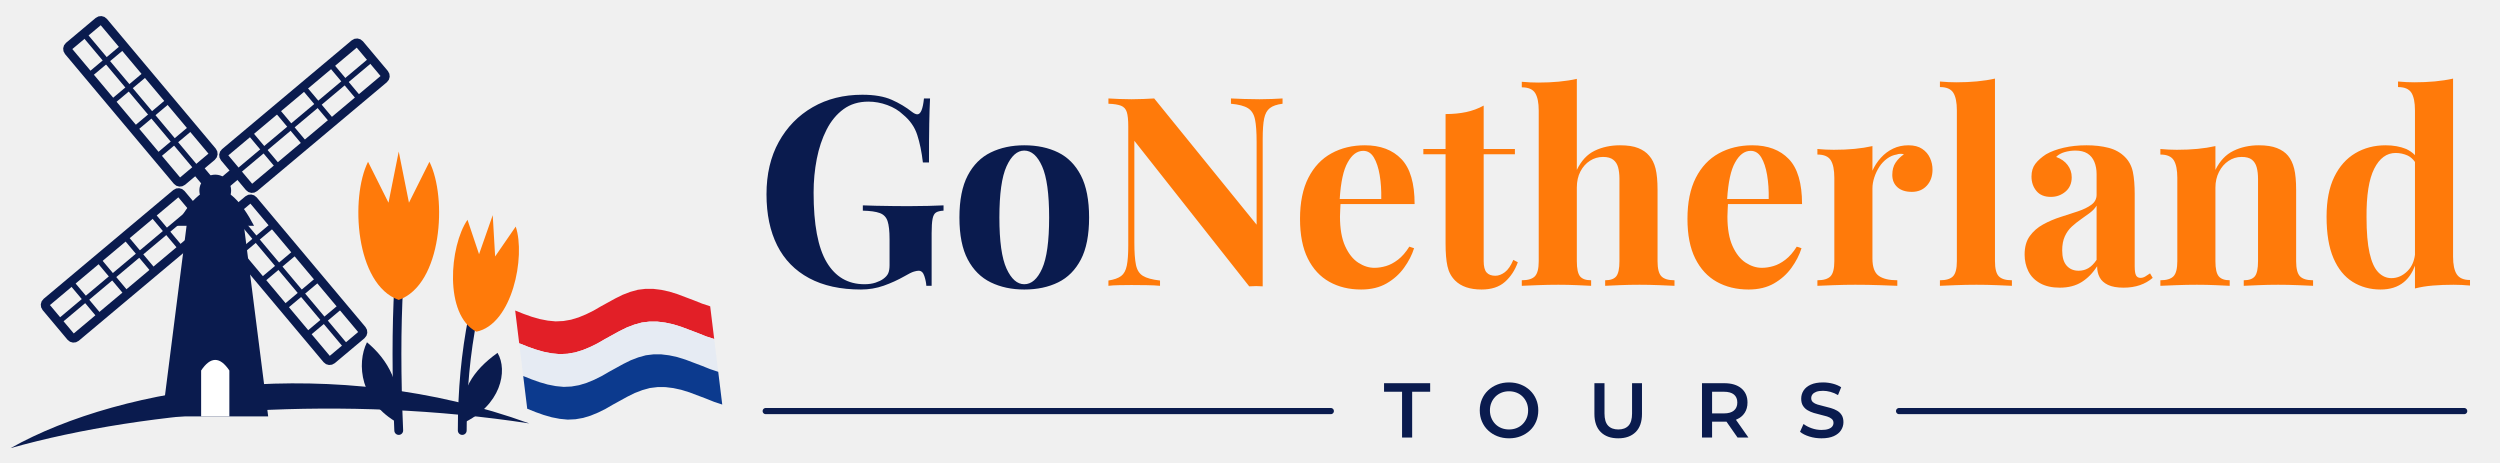
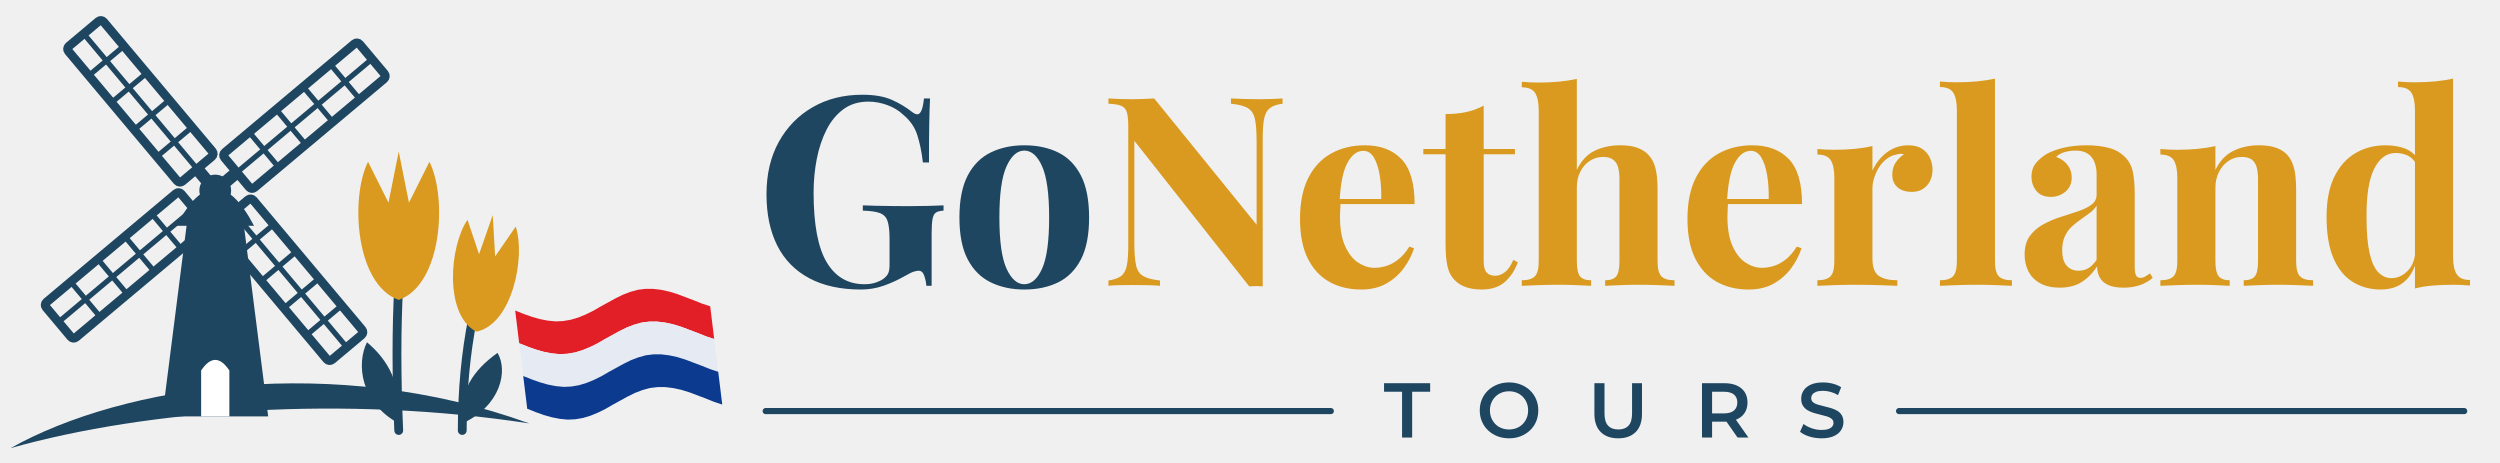
<svg xmlns="http://www.w3.org/2000/svg" viewBox="0 52 1417 262" width="1417" height="262" role="img" aria-label="GoNetherland Tours">
-   <path d="M6 306 C70 270 190 252 300 292 C196 276 84 284 6 306 Z" fill="#0A1B4E" />
+   <path d="M6 306 C70 270 190 252 300 292 C196 276 84 284 6 306 Z" fill="#1F4660" />
  <g transform="translate(122 160) rotate(-40)">
-     <rect x="16" y="-13" width="100" height="26" rx="2" fill="none" stroke="#0A1B4E" stroke-width="5" />
-     <line x1="16" y1="0" x2="116" y2="0" stroke="#0A1B4E" stroke-width="3" />
-     <line x1="36" y1="-13" x2="36" y2="13" stroke="#0A1B4E" stroke-width="3" />
-     <line x1="56" y1="-13" x2="56" y2="13" stroke="#0A1B4E" stroke-width="3" />
-     <line x1="76" y1="-13" x2="76" y2="13" stroke="#0A1B4E" stroke-width="3" />
-     <line x1="96" y1="-13" x2="96" y2="13" stroke="#0A1B4E" stroke-width="3" />
-     <line x1="0" y1="0" x2="16" y2="0" stroke="#0A1B4E" stroke-width="7" />
+     <rect x="16" y="-13" width="100" height="26" rx="2" fill="none" stroke="#1F4660" stroke-width="5" />
+     <line x1="16" y1="0" x2="116" y2="0" stroke="#1F4660" stroke-width="3" />
+     <line x1="36" y1="-13" x2="36" y2="13" stroke="#1F4660" stroke-width="3" />
+     <line x1="56" y1="-13" x2="56" y2="13" stroke="#1F4660" stroke-width="3" />
+     <line x1="76" y1="-13" x2="76" y2="13" stroke="#1F4660" stroke-width="3" />
+     <line x1="96" y1="-13" x2="96" y2="13" stroke="#1F4660" stroke-width="3" />
+     <line x1="0" y1="0" x2="16" y2="0" stroke="#1F4660" stroke-width="7" />
  </g>
  <g transform="translate(122 160) rotate(50)">
-     <rect x="16" y="-13" width="100" height="26" rx="2" fill="none" stroke="#0A1B4E" stroke-width="5" />
-     <line x1="16" y1="0" x2="116" y2="0" stroke="#0A1B4E" stroke-width="3" />
-     <line x1="36" y1="-13" x2="36" y2="13" stroke="#0A1B4E" stroke-width="3" />
-     <line x1="56" y1="-13" x2="56" y2="13" stroke="#0A1B4E" stroke-width="3" />
-     <line x1="76" y1="-13" x2="76" y2="13" stroke="#0A1B4E" stroke-width="3" />
-     <line x1="96" y1="-13" x2="96" y2="13" stroke="#0A1B4E" stroke-width="3" />
-     <line x1="0" y1="0" x2="16" y2="0" stroke="#0A1B4E" stroke-width="7" />
+     <rect x="16" y="-13" width="100" height="26" rx="2" fill="none" stroke="#1F4660" stroke-width="5" />
+     <line x1="16" y1="0" x2="116" y2="0" stroke="#1F4660" stroke-width="3" />
+     <line x1="36" y1="-13" x2="36" y2="13" stroke="#1F4660" stroke-width="3" />
+     <line x1="56" y1="-13" x2="56" y2="13" stroke="#1F4660" stroke-width="3" />
+     <line x1="76" y1="-13" x2="76" y2="13" stroke="#1F4660" stroke-width="3" />
+     <line x1="96" y1="-13" x2="96" y2="13" stroke="#1F4660" stroke-width="3" />
+     <line x1="0" y1="0" x2="16" y2="0" stroke="#1F4660" stroke-width="7" />
  </g>
  <g transform="translate(122 160) rotate(140)">
-     <rect x="16" y="-13" width="100" height="26" rx="2" fill="none" stroke="#0A1B4E" stroke-width="5" />
-     <line x1="16" y1="0" x2="116" y2="0" stroke="#0A1B4E" stroke-width="3" />
-     <line x1="36" y1="-13" x2="36" y2="13" stroke="#0A1B4E" stroke-width="3" />
-     <line x1="56" y1="-13" x2="56" y2="13" stroke="#0A1B4E" stroke-width="3" />
-     <line x1="76" y1="-13" x2="76" y2="13" stroke="#0A1B4E" stroke-width="3" />
-     <line x1="96" y1="-13" x2="96" y2="13" stroke="#0A1B4E" stroke-width="3" />
-     <line x1="0" y1="0" x2="16" y2="0" stroke="#0A1B4E" stroke-width="7" />
+     <rect x="16" y="-13" width="100" height="26" rx="2" fill="none" stroke="#1F4660" stroke-width="5" />
+     <line x1="16" y1="0" x2="116" y2="0" stroke="#1F4660" stroke-width="3" />
+     <line x1="36" y1="-13" x2="36" y2="13" stroke="#1F4660" stroke-width="3" />
+     <line x1="56" y1="-13" x2="56" y2="13" stroke="#1F4660" stroke-width="3" />
+     <line x1="76" y1="-13" x2="76" y2="13" stroke="#1F4660" stroke-width="3" />
+     <line x1="96" y1="-13" x2="96" y2="13" stroke="#1F4660" stroke-width="3" />
+     <line x1="0" y1="0" x2="16" y2="0" stroke="#1F4660" stroke-width="7" />
  </g>
  <g transform="translate(122 160) rotate(230)">
-     <rect x="16" y="-13" width="100" height="26" rx="2" fill="none" stroke="#0A1B4E" stroke-width="5" />
-     <line x1="16" y1="0" x2="116" y2="0" stroke="#0A1B4E" stroke-width="3" />
-     <line x1="36" y1="-13" x2="36" y2="13" stroke="#0A1B4E" stroke-width="3" />
-     <line x1="56" y1="-13" x2="56" y2="13" stroke="#0A1B4E" stroke-width="3" />
-     <line x1="76" y1="-13" x2="76" y2="13" stroke="#0A1B4E" stroke-width="3" />
-     <line x1="96" y1="-13" x2="96" y2="13" stroke="#0A1B4E" stroke-width="3" />
-     <line x1="0" y1="0" x2="16" y2="0" stroke="#0A1B4E" stroke-width="7" />
+     <rect x="16" y="-13" width="100" height="26" rx="2" fill="none" stroke="#1F4660" stroke-width="5" />
+     <line x1="16" y1="0" x2="116" y2="0" stroke="#1F4660" stroke-width="3" />
+     <line x1="36" y1="-13" x2="36" y2="13" stroke="#1F4660" stroke-width="3" />
+     <line x1="56" y1="-13" x2="56" y2="13" stroke="#1F4660" stroke-width="3" />
+     <line x1="76" y1="-13" x2="76" y2="13" stroke="#1F4660" stroke-width="3" />
+     <line x1="96" y1="-13" x2="96" y2="13" stroke="#1F4660" stroke-width="3" />
+     <line x1="0" y1="0" x2="16" y2="0" stroke="#1F4660" stroke-width="7" />
  </g>
-   <path d="M92 288 L152 288 L138 178 L106 178 Z" fill="#0A1B4E" />
-   <path d="M100 180 Q122 138 144 180 Z" fill="#0A1B4E" />
-   <circle cx="122" cy="160" r="9" fill="#0A1B4E" />
+   <path d="M92 288 L152 288 L138 178 L106 178 Z" fill="#1F4660" />
+   <path d="M100 180 Q122 138 144 180 Z" fill="#1F4660" />
+   <circle cx="122" cy="160" r="9" fill="#1F4660" />
  <path d="M114 288 L114 262 Q122 250 130 262 L130 288 Z" fill="#FFFFFF" />
-   <path d="M226 296 Q224 250 226 214" fill="none" stroke="#0A1B4E" stroke-width="5" stroke-linecap="round" />
-   <path d="M262 296 Q262 262 268 232" fill="none" stroke="#0A1B4E" stroke-width="5" stroke-linecap="round" />
-   <path d="M226 292 C204 280 202 258 208 246 C220 256 228 270 226 292 Z" fill="#0A1B4E" />
-   <path d="M262 292 C284 282 288 262 282 252 C268 262 260 274 262 292 Z" fill="#0A1B4E" />
+   <path d="M226 296 Q224 250 226 214" fill="none" stroke="#1F4660" stroke-width="5" stroke-linecap="round" />
+   <path d="M262 296 Q262 262 268 232" fill="none" stroke="#1F4660" stroke-width="5" stroke-linecap="round" />
+   <path d="M226 292 C204 280 202 258 208 246 C220 256 228 270 226 292 Z" fill="#1F4660" />
+   <path d="M262 292 C284 282 288 262 282 252 C268 262 260 274 262 292 Z" fill="#1F4660" />
  <g transform="translate(226 222) rotate(0) scale(1.45)">
-     <path d="M0 0 C-17 -6 -19 -40 -12 -54 L-4 -38 L0 -58 L4 -38 L12 -54 C19 -40 17 -6 0 0 Z" fill="#FF7A0A" />
+     <path d="M0 0 C-17 -6 -19 -40 -12 -54 L-4 -38 L0 -58 L4 -38 L12 -54 C19 -40 17 -6 0 0 Z" fill="#D99A1F" />
  </g>
  <g transform="translate(270 240) rotate(8) scale(1.15)">
-     <path d="M0 0 C-17 -6 -19 -40 -12 -54 L-4 -38 L0 -58 L4 -38 L12 -54 C19 -40 17 -6 0 0 Z" fill="#FF7A0A" />
+     <path d="M0 0 C-17 -6 -19 -40 -12 -54 L-4 -38 L0 -58 L4 -38 L12 -54 C19 -40 17 -6 0 0 Z" fill="#D99A1F" />
  </g>
  <g transform="translate(292 228) rotate(-7) scale(1.1)">
    <path d="M0.0 0.0 L4.0 2.2 L8.0 4.2 L12.0 5.9 L16.0 7.2 L20.0 8.1 L24.0 8.4 L28.0 8.2 L32.0 7.5 L36.0 6.4 L40.0 5.0 L44.0 3.3 L48.0 1.7 L52.0 0.1 L56.0 -1.3 L60.0 -2.3 L64.0 -2.9 L68.0 -2.9 L72.0 -2.4 L76.0 -1.4 L80.0 0.0 L84.0 1.8 L88.0 3.9 L92.0 6.0 L96.0 8.2 L100.0 10.1 L100.0 27.1 L96.0 25.2 L92.0 23.0 L88.0 20.9 L84.0 18.8 L80.0 17.0 L76.0 15.6 L72.0 14.6 L68.0 14.1 L64.0 14.1 L60.0 14.7 L56.0 15.7 L52.0 17.1 L48.0 18.7 L44.0 20.3 L40.0 22.0 L36.0 23.4 L32.0 24.5 L28.0 25.2 L24.0 25.4 L20.0 25.1 L16.0 24.2 L12.0 22.9 L8.0 21.2 L4.0 19.2 L0.0 17.0 Z" fill="#E21F27" fill-opacity="1" />
    <path d="M0.0 17.0 L4.0 19.2 L8.0 21.2 L12.0 22.9 L16.0 24.2 L20.0 25.1 L24.0 25.4 L28.0 25.2 L32.0 24.5 L36.0 23.4 L40.0 22.0 L44.0 20.3 L48.0 18.7 L52.0 17.1 L56.0 15.7 L60.0 14.7 L64.0 14.1 L68.0 14.1 L72.0 14.6 L76.0 15.6 L80.0 17.0 L84.0 18.8 L88.0 20.9 L92.0 23.0 L96.0 25.2 L100.0 27.1 L100.0 44.1 L96.0 42.2 L92.0 40.0 L88.0 37.9 L84.0 35.8 L80.0 34.0 L76.0 32.6 L72.0 31.6 L68.0 31.1 L64.0 31.1 L60.0 31.7 L56.0 32.7 L52.0 34.1 L48.0 35.7 L44.0 37.3 L40.0 39.0 L36.0 40.4 L32.0 41.5 L28.0 42.2 L24.0 42.4 L20.0 42.1 L16.0 41.2 L12.0 39.9 L8.0 38.2 L4.0 36.2 L0.0 34.0 Z" fill="#E6EBF3" fill-opacity="1" />
    <path d="M0.0 34.0 L4.0 36.2 L8.0 38.2 L12.0 39.9 L16.0 41.2 L20.0 42.1 L24.0 42.4 L28.0 42.2 L32.0 41.5 L36.0 40.4 L40.0 39.0 L44.0 37.3 L48.0 35.7 L52.0 34.1 L56.0 32.7 L60.0 31.7 L64.0 31.1 L68.0 31.1 L72.0 31.6 L76.0 32.6 L80.0 34.0 L84.0 35.8 L88.0 37.9 L92.0 40.0 L96.0 42.2 L100.0 44.1 L100.0 61.1 L96.0 59.2 L92.0 57.0 L88.0 54.9 L84.0 52.8 L80.0 51.0 L76.0 49.6 L72.0 48.6 L68.0 48.1 L64.0 48.1 L60.0 48.7 L56.0 49.7 L52.0 51.1 L48.0 52.7 L44.0 54.3 L40.0 56.0 L36.0 57.4 L32.0 58.5 L28.0 59.2 L24.0 59.4 L20.0 59.1 L16.0 58.2 L12.0 56.9 L8.0 55.2 L4.0 53.2 L0.0 51.0 Z" fill="#0C3A8E" fill-opacity="1" />
  </g>
-   <path d="M488.75 105.70L488.75 105.70Q498.95 105.70 505.40 108.55Q511.85 111.40 516.95 115.45L516.95 115.45Q518.75 116.80 519.95 116.80L519.95 116.80Q522.80 116.80 523.70 107.80L523.70 107.80L527.15 107.80Q526.85 113.65 526.70 121.98Q526.55 130.30 526.55 144.10L526.55 144.10L523.10 144.10Q522.05 135.10 519.88 128.43Q517.70 121.75 511.85 116.95L511.85 116.95Q508.25 113.50 502.93 111.55Q497.60 109.60 492.20 109.60L492.20 109.60Q483.95 109.60 478.10 113.88Q472.25 118.15 468.50 125.50Q464.75 132.85 462.95 142.07Q461.15 151.30 461.15 161.20L461.15 161.20Q461.15 188.20 468.57 200.65Q476 213.10 489.95 213.10L489.95 213.10Q493.55 213.10 496.25 212.20Q498.95 211.30 500.60 210.10L500.60 210.10Q502.70 208.60 503.45 206.88Q504.20 205.15 504.20 202.30L504.20 202.30L504.20 187.60Q504.20 180.70 503.07 177.32Q501.95 173.95 498.65 172.75Q495.35 171.55 489.05 171.40L489.05 171.40L489.05 168.40Q492.20 168.55 496.63 168.63Q501.05 168.70 505.85 168.78Q510.65 168.85 514.70 168.85L514.70 168.85Q521 168.85 526.25 168.70Q531.50 168.55 534.80 168.40L534.80 168.40L534.80 171.40Q531.95 171.55 530.52 172.45Q529.10 173.35 528.58 176.05Q528.05 178.75 528.05 184.30L528.05 184.30L528.05 214L525.05 214Q524.90 211.45 523.92 208.45Q522.95 205.45 520.70 205.45L520.70 205.45Q519.65 205.45 517.92 205.97Q516.20 206.50 512.60 208.60L512.60 208.60Q507.05 211.75 500.90 213.93Q494.75 216.10 488 216.10L488 216.10Q470.60 216.10 458.60 209.65Q446.60 203.20 440.52 191.13Q434.45 179.05 434.45 162.10L434.45 162.10Q434.45 145 441.43 132.40Q448.40 119.80 460.63 112.75Q472.85 105.70 488.75 105.70ZM580.55 134.35L580.55 134.35Q591.50 134.35 599.75 138.40Q608 142.45 612.65 151.45Q617.30 160.45 617.30 175.30L617.30 175.30Q617.30 190.15 612.65 199.07Q608 208 599.75 212.05Q591.50 216.10 580.55 216.10L580.55 216.10Q569.90 216.10 561.58 212.05Q553.25 208 548.52 199.07Q543.80 190.15 543.80 175.30L543.80 175.30Q543.80 160.45 548.52 151.45Q553.25 142.45 561.58 138.40Q569.90 134.35 580.55 134.35ZM580.55 137.35L580.55 137.35Q574.55 137.35 570.50 146.28Q566.45 155.20 566.45 175.30L566.45 175.30Q566.45 195.40 570.50 204.25Q574.55 213.10 580.55 213.10L580.55 213.10Q586.70 213.10 590.67 204.25Q594.65 195.40 594.65 175.30L594.65 175.30Q594.65 155.20 590.67 146.28Q586.70 137.35 580.55 137.35Z" fill="#0A1B4E" />
-   <path d="M726.95 107.80L726.95 107.80L726.95 110.80Q722.15 111.40 719.75 113.28Q717.35 115.15 716.52 119.20Q715.70 123.25 715.70 130.60L715.70 130.60L715.70 214.30Q713.90 214.15 712.02 214.15Q710.15 214.15 708.05 214.30L708.05 214.30L642.95 131.80L642.95 189.40Q642.95 197.65 643.85 202.07Q644.75 206.50 647.83 208.38Q650.90 210.25 657.50 211L657.50 211L657.50 214Q654.65 213.70 650 213.63Q645.35 213.55 641.30 213.55L641.30 213.55Q637.85 213.55 634.25 213.63Q630.65 213.70 628.25 214L628.25 214L628.25 211Q633.05 210.25 635.45 208.45Q637.85 206.65 638.67 202.53Q639.50 198.40 639.50 191.20L639.50 191.20L639.50 123.70Q639.50 118.15 638.67 115.53Q637.85 112.90 635.38 111.92Q632.90 110.95 628.25 110.80L628.25 110.80L628.25 107.80Q630.65 107.95 634.25 108.10Q637.85 108.25 641.30 108.25L641.30 108.25Q644.90 108.25 648.20 108.10Q651.50 107.95 654.20 107.80L654.20 107.80L712.25 179.35L712.25 132.40Q712.25 124.15 711.35 119.73Q710.45 115.30 707.38 113.35Q704.30 111.40 697.70 110.80L697.70 110.80L697.70 107.80Q700.55 107.95 705.20 108.10Q709.85 108.25 713.90 108.25L713.90 108.25Q717.50 108.25 721.02 108.10Q724.55 107.95 726.95 107.80ZM773.60 134.35L773.60 134.35Q786.80 134.35 794.30 142.15Q801.80 149.95 801.80 167.65L801.80 167.65L759.80 167.65Q759.65 169.15 759.65 170.65L759.65 170.65Q759.50 172.60 759.50 174.70L759.50 174.70Q759.50 185.05 762.42 191.50Q765.35 197.95 769.85 200.88Q774.35 203.80 779 203.80L779 203.80Q782.15 203.80 785.52 202.82Q788.90 201.85 792.35 199.22Q795.80 196.60 798.80 191.80L798.80 191.80L801.50 192.70Q799.70 198.40 795.80 203.80Q791.90 209.20 785.90 212.65Q779.90 216.10 771.50 216.10L771.50 216.10Q761.30 216.10 753.50 211.75Q745.70 207.40 741.27 198.55Q736.85 189.70 736.85 176.05L736.85 176.05Q736.85 162.10 741.57 152.80Q746.30 143.50 754.63 138.93Q762.95 134.35 773.60 134.35ZM759.35 164.80L759.35 164.80L782.90 164.80Q783.05 157.45 782 151.22Q780.95 145 778.70 141.25Q776.45 137.50 772.70 137.50L772.70 137.50Q767.45 137.50 763.85 144.10L763.85 144.10Q760.25 150.40 759.35 164.80ZM840.95 111.85L840.95 111.85L840.95 136.45L858.65 136.45L858.65 139.45L840.95 139.45L840.95 200.05Q840.95 204.55 842.60 206.43Q844.25 208.30 847.55 208.30L847.55 208.30Q850.25 208.30 852.95 206.28Q855.65 204.25 857.75 199.30L857.75 199.30L860.30 200.65Q857.90 207.40 853.02 211.75Q848.15 216.10 839.75 216.10L839.75 216.10Q834.80 216.10 831.05 214.82Q827.30 213.55 824.75 211L824.75 211Q821.45 207.70 820.40 202.82Q819.35 197.95 819.35 190.15L819.35 190.15L819.35 139.45L806.75 139.45L806.75 136.45L819.35 136.45L819.35 116.65Q825.65 116.65 830.98 115.53Q836.30 114.40 840.95 111.85ZM893.75 96.70L893.75 96.70L893.75 148.30Q897.50 140.50 903.87 137.43Q910.25 134.35 918.20 134.35L918.20 134.35Q924.65 134.35 928.55 135.93Q932.45 137.50 934.70 140.20L934.70 140.20Q937.25 143.05 938.37 147.55Q939.50 152.05 939.50 159.70L939.50 159.70L939.50 200.05Q939.50 206.35 941.67 208.60Q943.85 210.85 949.10 210.85L949.10 210.85L949.10 214Q946.25 213.85 940.47 213.63Q934.70 213.40 929.30 213.40L929.30 213.40Q923.45 213.40 917.97 213.63Q912.50 213.85 909.80 214L909.80 214L909.80 210.85Q914.30 210.85 916.10 208.60Q917.90 206.35 917.90 200.05L917.90 200.05L917.90 153.40Q917.90 149.65 917.15 146.88Q916.40 144.10 914.37 142.53Q912.35 140.95 908.60 140.95L908.60 140.95Q904.55 140.95 901.17 143.13Q897.80 145.30 895.77 149.20Q893.75 153.10 893.75 158.20L893.75 158.20L893.75 200.05Q893.75 206.35 895.55 208.60Q897.35 210.85 901.85 210.85L901.85 210.85L901.85 214Q899.15 213.85 893.90 213.63Q888.65 213.40 883.25 213.40L883.25 213.40Q877.40 213.40 871.47 213.63Q865.55 213.85 862.55 214L862.55 214L862.55 210.85Q867.80 210.85 869.97 208.60Q872.15 206.35 872.15 200.05L872.15 200.05L872.15 114.70Q872.15 107.95 870.12 104.73Q868.10 101.50 862.55 101.50L862.55 101.50L862.55 98.35Q867.35 98.80 871.85 98.80L871.85 98.80Q878.00 98.80 883.55 98.28Q889.10 97.75 893.75 96.70ZM993.20 134.35L993.20 134.35Q1006.40 134.35 1013.90 142.15Q1021.40 149.95 1021.40 167.65L1021.40 167.65L979.40 167.65Q979.25 169.15 979.25 170.65L979.25 170.65Q979.10 172.60 979.10 174.70L979.10 174.70Q979.10 185.05 982.02 191.50Q984.95 197.95 989.45 200.88Q993.95 203.80 998.60 203.80L998.60 203.80Q1001.75 203.80 1005.13 202.82Q1008.50 201.85 1011.95 199.22Q1015.40 196.60 1018.40 191.80L1018.40 191.80L1021.10 192.70Q1019.30 198.40 1015.40 203.80Q1011.50 209.20 1005.50 212.65Q999.50 216.10 991.10 216.10L991.10 216.10Q980.90 216.10 973.10 211.75Q965.30 207.40 960.88 198.55Q956.45 189.70 956.45 176.05L956.45 176.05Q956.45 162.10 961.17 152.80Q965.90 143.50 974.23 138.93Q982.55 134.35 993.20 134.35ZM978.95 164.80L978.95 164.80L1002.50 164.80Q1002.65 157.45 1001.60 151.22Q1000.55 145 998.30 141.25Q996.05 137.50 992.30 137.50L992.30 137.50Q987.05 137.50 983.45 144.10L983.45 144.10Q979.85 150.40 978.95 164.80ZM1081.70 134.35L1081.70 134.35Q1086.50 134.35 1089.50 136.38Q1092.50 138.40 1093.92 141.55Q1095.35 144.70 1095.35 148.15L1095.35 148.15Q1095.35 153.70 1092.13 157.22Q1088.90 160.75 1083.65 160.75L1083.65 160.75Q1078.40 160.75 1075.47 158.13Q1072.55 155.50 1072.55 151.15L1072.55 151.15Q1072.55 146.95 1074.42 144.18Q1076.30 141.40 1079.15 139.45L1079.15 139.45Q1077.05 138.85 1074.95 139.60L1074.95 139.60Q1072.10 140.05 1069.55 141.93Q1067 143.80 1065.20 146.57Q1063.40 149.35 1062.35 152.57Q1061.30 155.80 1061.30 158.80L1061.30 158.80L1061.30 198.55Q1061.30 205.75 1064.83 208.30Q1068.35 210.85 1075.40 210.85L1075.40 210.85L1075.40 214Q1071.95 213.85 1065.35 213.63Q1058.75 213.40 1051.55 213.40L1051.55 213.40Q1045.55 213.40 1039.40 213.63Q1033.25 213.85 1030.10 214L1030.10 214L1030.10 210.85Q1035.35 210.85 1037.53 208.60Q1039.70 206.35 1039.70 200.05L1039.70 200.05L1039.70 152.80Q1039.70 146.05 1037.67 142.82Q1035.65 139.60 1030.10 139.60L1030.10 139.60L1030.10 136.45Q1034.90 136.90 1039.40 136.90L1039.40 136.90Q1045.70 136.90 1051.17 136.38Q1056.65 135.85 1061.30 134.80L1061.30 134.80L1061.30 148.75Q1063.10 144.70 1066.10 141.40Q1069.10 138.10 1073 136.23Q1076.90 134.35 1081.70 134.35ZM1130.75 96.55L1130.75 96.55L1130.75 200.05Q1130.75 206.35 1132.92 208.60Q1135.10 210.85 1140.35 210.85L1140.35 210.85L1140.35 214Q1137.50 213.85 1131.80 213.63Q1126.10 213.40 1120.25 213.40L1120.25 213.40Q1114.40 213.40 1108.47 213.63Q1102.55 213.85 1099.55 214L1099.55 214L1099.55 210.85Q1104.80 210.85 1106.97 208.60Q1109.15 206.35 1109.15 200.05L1109.15 200.05L1109.15 114.55Q1109.15 107.80 1107.13 104.58Q1105.10 101.35 1099.55 101.35L1099.55 101.35L1099.55 98.20Q1104.35 98.65 1108.85 98.65L1108.85 98.65Q1115 98.65 1120.55 98.13Q1126.10 97.60 1130.75 96.55ZM1167.50 215.05L1167.50 215.05Q1160.75 215.05 1156.25 212.50Q1151.75 209.95 1149.65 205.68Q1147.55 201.40 1147.55 196.30L1147.55 196.30Q1147.55 189.85 1150.48 185.80Q1153.40 181.75 1158.05 179.20Q1162.70 176.65 1167.88 175Q1173.05 173.35 1177.78 171.78Q1182.50 170.20 1185.42 168.03Q1188.35 165.85 1188.35 162.40L1188.35 162.40L1188.35 150.70Q1188.35 146.80 1187.08 143.73Q1185.80 140.65 1183.17 139Q1180.55 137.35 1176.35 137.35L1176.35 137.35Q1173.35 137.35 1170.35 138.18Q1167.35 139 1165.40 140.95L1165.40 140.95Q1169.60 142.45 1171.92 145.53Q1174.25 148.60 1174.25 152.50L1174.25 152.50Q1174.25 157.60 1170.73 160.60Q1167.20 163.60 1162.40 163.60L1162.40 163.60Q1157 163.60 1154.23 160.22Q1151.45 156.85 1151.45 152.05L1151.45 152.05Q1151.45 147.70 1153.63 144.85Q1155.80 142 1159.70 139.45L1159.70 139.45Q1163.90 137.05 1169.83 135.70Q1175.75 134.35 1182.65 134.35L1182.65 134.35Q1189.55 134.35 1195.10 135.78Q1200.65 137.20 1204.40 140.95L1204.40 140.95Q1207.85 144.40 1208.90 149.43Q1209.95 154.45 1209.95 162.10L1209.95 162.10L1209.95 202.90Q1209.95 206.65 1210.70 208.07Q1211.45 209.50 1213.25 209.50L1213.25 209.50Q1214.60 209.50 1215.88 208.75Q1217.15 208 1218.65 206.95L1218.65 206.95L1220.15 209.50Q1217 212.20 1212.88 213.63Q1208.75 215.05 1203.65 215.05L1203.65 215.05Q1198.10 215.05 1194.80 213.47Q1191.50 211.90 1190.08 209.20Q1188.65 206.50 1188.65 202.90L1188.65 202.90Q1185.05 208.60 1179.95 211.82Q1174.85 215.05 1167.50 215.05ZM1178.15 205.45L1178.15 205.45Q1181.15 205.45 1183.63 204.03Q1186.10 202.60 1188.35 199.30L1188.35 199.30L1188.35 168.55Q1187 170.80 1184.60 172.60Q1182.20 174.40 1179.50 176.28Q1176.80 178.15 1174.33 180.40Q1171.85 182.65 1170.35 185.95Q1168.85 189.25 1168.85 193.90L1168.85 193.90Q1168.85 199.75 1171.40 202.60Q1173.95 205.45 1178.15 205.45ZM1280.30 134.35L1280.30 134.35Q1286.60 134.35 1290.58 135.93Q1294.55 137.50 1296.80 140.20L1296.80 140.20Q1299.20 143.05 1300.33 147.55Q1301.45 152.05 1301.45 159.70L1301.45 159.70L1301.45 200.05Q1301.45 206.35 1303.63 208.60Q1305.80 210.85 1311.05 210.85L1311.05 210.85L1311.05 214Q1308.20 213.85 1302.50 213.63Q1296.80 213.40 1291.25 213.40L1291.25 213.40Q1285.55 213.40 1280.08 213.63Q1274.60 213.85 1271.75 214L1271.75 214L1271.75 210.85Q1276.25 210.85 1278.05 208.60Q1279.85 206.35 1279.85 200.05L1279.85 200.05L1279.85 153.40Q1279.85 149.65 1279.10 146.88Q1278.35 144.10 1276.40 142.53Q1274.45 140.95 1270.55 140.95L1270.55 140.95Q1266.50 140.95 1263.13 143.20Q1259.75 145.45 1257.73 149.43Q1255.70 153.40 1255.70 158.35L1255.70 158.35L1255.70 200.05Q1255.70 206.35 1257.58 208.60Q1259.45 210.85 1263.80 210.85L1263.80 210.85L1263.80 214Q1261.10 213.85 1255.93 213.63Q1250.75 213.40 1245.20 213.40L1245.20 213.40Q1239.50 213.40 1233.50 213.63Q1227.50 213.85 1224.50 214L1224.50 214L1224.50 210.85Q1229.75 210.85 1231.93 208.60Q1234.10 206.35 1234.10 200.05L1234.10 200.05L1234.10 152.80Q1234.10 146.05 1232.08 142.82Q1230.05 139.60 1224.50 139.60L1224.50 139.60L1224.50 136.45Q1229.30 136.90 1233.80 136.90L1233.80 136.90Q1240.10 136.90 1245.58 136.38Q1251.05 135.85 1255.70 134.80L1255.70 134.80L1255.70 148.30Q1259.45 140.65 1265.90 137.50Q1272.35 134.35 1280.30 134.35ZM1390.40 96.55L1390.40 96.55L1390.40 197.50Q1390.40 204.25 1392.50 207.47Q1394.60 210.70 1400 210.70L1400 210.70L1400 213.85Q1395.35 213.40 1390.70 213.40L1390.70 213.40Q1384.40 213.40 1378.92 213.85Q1373.45 214.30 1368.80 215.50L1368.80 215.50L1368.80 202.60Q1366.55 208.60 1362.50 211.90L1362.50 211.90Q1357.40 216.10 1349.30 216.10L1349.30 216.10Q1340.45 216.10 1333.47 211.75Q1326.50 207.40 1322.60 198.32Q1318.70 189.25 1318.70 174.85L1318.70 174.85Q1318.70 161.20 1323.05 152.28Q1327.40 143.35 1334.97 138.85Q1342.55 134.35 1352.15 134.35L1352.15 134.35Q1358.75 134.35 1363.85 136.45L1363.85 136.45Q1366.70 137.80 1368.80 139.90L1368.80 139.90L1368.80 114.55Q1368.80 107.80 1366.78 104.58Q1364.75 101.35 1359.20 101.35L1359.20 101.35L1359.20 98.20Q1364 98.65 1368.50 98.65L1368.50 98.65Q1374.65 98.65 1380.20 98.13Q1385.75 97.60 1390.40 96.55ZM1368.80 196.45L1368.80 143.80Q1367.15 141.40 1364.75 140.20L1364.75 140.20Q1361.45 138.70 1357.85 138.70L1357.85 138.70Q1350.20 138.70 1345.70 147.63Q1341.20 156.55 1341.35 175.15L1341.35 175.15Q1341.35 187.90 1343.08 195.47Q1344.80 203.05 1348.03 206.35Q1351.25 209.65 1355.45 209.65L1355.45 209.65Q1360.55 209.65 1364.60 205.60L1364.60 205.60Q1368.05 202.15 1368.80 196.45L1368.80 196.45Z" fill="#FF7A0A" />
-   <path d="M800.41 300L794.69 300L794.69 274.04L784.48 274.04L784.48 269.20L810.62 269.20L810.62 274.04L800.41 274.04L800.41 300Z" fill="#0A1B4E" />
-   <path d="M855.36 300.44L855.36 300.44Q851.75 300.44 848.72 299.25Q845.68 298.06 843.44 295.93Q841.19 293.80 839.96 290.91Q838.73 288.03 838.73 284.60L838.73 284.60Q838.73 281.17 839.96 278.29Q841.19 275.40 843.44 273.27Q845.68 271.14 848.72 269.95Q851.75 268.76 855.32 268.76L855.32 268.76Q858.92 268.76 861.94 269.95Q864.95 271.14 867.20 273.27Q869.44 275.40 870.67 278.29Q871.90 281.17 871.90 284.60L871.90 284.60Q871.90 288.03 870.67 290.94Q869.44 293.84 867.20 295.95Q864.95 298.06 861.94 299.25Q858.92 300.44 855.36 300.44ZM855.32 295.42L855.32 295.42Q857.65 295.42 859.63 294.63Q861.61 293.84 863.06 292.37Q864.51 290.89 865.33 288.93Q866.14 286.98 866.14 284.60L866.14 284.60Q866.14 282.22 865.33 280.27Q864.51 278.31 863.06 276.83Q861.61 275.36 859.63 274.57Q857.65 273.78 855.32 273.78L855.32 273.78Q852.98 273.78 851.03 274.57Q849.07 275.36 847.59 276.83Q846.12 278.31 845.31 280.27Q844.49 282.22 844.49 284.60L844.49 284.60Q844.49 286.93 845.31 288.91Q846.12 290.89 847.57 292.37Q849.02 293.84 851.00 294.63Q852.98 295.42 855.32 295.42Z" fill="#0A1B4E" />
-   <path d="M917.22 300.44L917.22 300.44Q910.88 300.44 907.30 296.88Q903.71 293.31 903.71 286.58L903.71 286.58L903.71 269.20L909.43 269.20L909.43 286.36Q909.43 291.11 911.48 293.27Q913.52 295.42 917.26 295.42L917.26 295.42Q921.00 295.42 923.03 293.27Q925.05 291.11 925.05 286.36L925.05 286.36L925.05 269.20L930.68 269.20L930.68 286.58Q930.68 293.31 927.10 296.88Q923.51 300.44 917.22 300.44Z" fill="#0A1B4E" />
-   <path d="M970.41 300L964.69 300L964.69 269.20L977.32 269.20Q983.48 269.20 986.98 272.10Q990.48 275.01 990.48 280.16L990.48 280.16Q990.48 283.54 988.89 285.99Q987.31 288.43 984.40 289.70L984.40 289.70Q984.18 289.84 983.92 289.92L983.92 289.92L991.00 300L984.84 300L978.55 290.98Q977.98 291.02 977.36 291.02L977.36 291.02L970.41 291.02L970.41 300ZM970.41 274.04L970.41 286.32L977.10 286.32Q980.88 286.32 982.80 284.69Q984.71 283.06 984.71 280.16L984.71 280.16Q984.71 277.21 982.80 275.62Q980.88 274.04 977.10 274.04L977.10 274.04L970.41 274.04Z" fill="#0A1B4E" />
-   <path d="M1032.40 300.44L1032.40 300.44Q1028.80 300.44 1025.50 299.41Q1022.20 298.37 1020.26 296.74L1020.26 296.74L1022.24 292.30Q1024.09 293.75 1026.82 294.72Q1029.54 295.69 1032.40 295.69L1032.40 295.69Q1034.82 295.69 1036.32 295.16Q1037.82 294.63 1038.52 293.73Q1039.22 292.83 1039.22 291.68L1039.22 291.68Q1039.22 290.28 1038.21 289.42Q1037.20 288.56 1035.59 288.05Q1033.99 287.55 1032.03 287.11Q1030.07 286.67 1028.11 286.07Q1026.16 285.48 1024.55 284.53Q1022.94 283.59 1021.93 282.00Q1020.92 280.42 1020.92 277.96L1020.92 277.96Q1020.92 275.45 1022.26 273.36Q1023.60 271.27 1026.35 270.01Q1029.10 268.76 1033.33 268.76L1033.33 268.76Q1036.10 268.76 1038.83 269.46Q1041.56 270.17 1043.58 271.49L1043.58 271.49L1041.78 275.93Q1039.71 274.70 1037.51 274.11Q1035.31 273.51 1033.28 273.51L1033.28 273.51Q1030.91 273.51 1029.43 274.08Q1027.96 274.66 1027.28 275.58Q1026.60 276.50 1026.60 277.69L1026.60 277.69Q1026.60 279.10 1027.59 279.96Q1028.58 280.82 1030.18 281.30Q1031.79 281.78 1033.77 282.25Q1035.75 282.71 1037.71 283.28Q1039.66 283.85 1041.27 284.78Q1042.88 285.70 1043.87 287.28Q1044.86 288.87 1044.86 291.29L1044.86 291.29Q1044.86 293.75 1043.51 295.84Q1042.17 297.93 1039.40 299.19Q1036.63 300.44 1032.40 300.44Z" fill="#0A1B4E" />
-   <line x1="434" y1="285" x2="754.304" y2="285" stroke="#0A1B4E" stroke-width="3.5" stroke-linecap="round" />
-   <line x1="1076.396" y1="285" x2="1396.7" y2="285" stroke="#0A1B4E" stroke-width="3.5" stroke-linecap="round" />
+   <path d="M488.75 105.70L488.75 105.70Q498.95 105.70 505.40 108.55Q511.85 111.40 516.95 115.45L516.95 115.45Q518.75 116.80 519.95 116.80L519.95 116.80Q522.80 116.80 523.70 107.80L523.70 107.80L527.15 107.80Q526.85 113.65 526.70 121.98Q526.55 130.30 526.55 144.10L526.55 144.10L523.10 144.10Q522.05 135.10 519.88 128.43Q517.70 121.75 511.85 116.95L511.85 116.95Q508.25 113.50 502.93 111.55Q497.60 109.60 492.20 109.60L492.20 109.60Q483.95 109.60 478.10 113.88Q472.25 118.15 468.50 125.50Q464.75 132.85 462.95 142.07Q461.15 151.30 461.15 161.20L461.15 161.20Q461.15 188.20 468.57 200.65Q476 213.10 489.95 213.10L489.95 213.10Q493.55 213.10 496.25 212.20Q498.95 211.30 500.60 210.10L500.60 210.10Q502.70 208.60 503.45 206.88Q504.20 205.15 504.20 202.30L504.20 202.30L504.20 187.60Q504.20 180.70 503.07 177.32Q501.95 173.95 498.65 172.75Q495.35 171.55 489.05 171.40L489.05 171.40L489.05 168.40Q492.20 168.55 496.63 168.63Q501.05 168.70 505.85 168.78Q510.65 168.85 514.70 168.85L514.70 168.85Q521 168.85 526.25 168.70Q531.50 168.55 534.80 168.40L534.80 168.40L534.80 171.40Q531.95 171.55 530.52 172.45Q529.10 173.35 528.58 176.05Q528.05 178.75 528.05 184.30L528.05 184.30L528.05 214L525.05 214Q524.90 211.45 523.92 208.45Q522.95 205.45 520.70 205.45L520.70 205.45Q519.65 205.45 517.92 205.97Q516.20 206.50 512.60 208.60L512.60 208.60Q507.05 211.75 500.90 213.93Q494.75 216.10 488 216.10L488 216.10Q470.60 216.10 458.60 209.65Q446.60 203.20 440.52 191.13Q434.45 179.05 434.45 162.10L434.45 162.10Q434.45 145 441.43 132.40Q448.40 119.80 460.63 112.75Q472.85 105.70 488.75 105.70ZM580.55 134.35L580.55 134.35Q591.50 134.35 599.75 138.40Q608 142.45 612.65 151.45Q617.30 160.45 617.30 175.30L617.30 175.30Q617.30 190.15 612.65 199.07Q608 208 599.75 212.05Q591.50 216.10 580.55 216.10L580.55 216.10Q569.90 216.10 561.58 212.05Q553.25 208 548.52 199.07Q543.80 190.15 543.80 175.30L543.80 175.30Q543.80 160.45 548.52 151.45Q553.25 142.45 561.58 138.40Q569.90 134.35 580.55 134.35ZM580.55 137.35L580.55 137.35Q574.55 137.35 570.50 146.28Q566.45 155.20 566.45 175.30L566.45 175.30Q566.45 195.40 570.50 204.25Q574.55 213.10 580.55 213.10L580.55 213.10Q586.70 213.10 590.67 204.25Q594.65 195.40 594.65 175.30L594.65 175.30Q594.65 155.20 590.67 146.28Q586.70 137.35 580.55 137.35Z" fill="#1F4660" />
+   <path d="M726.95 107.80L726.95 107.80L726.95 110.80Q722.15 111.40 719.75 113.28Q717.35 115.15 716.52 119.20Q715.70 123.25 715.70 130.60L715.70 130.60L715.70 214.30Q713.90 214.15 712.02 214.15Q710.15 214.15 708.05 214.30L708.05 214.30L642.95 131.80L642.95 189.40Q642.95 197.65 643.85 202.07Q644.75 206.50 647.83 208.38Q650.90 210.25 657.50 211L657.50 211L657.50 214Q654.65 213.70 650 213.63Q645.35 213.55 641.30 213.55L641.30 213.55Q637.85 213.55 634.25 213.63Q630.65 213.70 628.25 214L628.25 214L628.25 211Q633.05 210.25 635.45 208.45Q637.85 206.65 638.67 202.53Q639.50 198.40 639.50 191.20L639.50 191.20L639.50 123.70Q639.50 118.15 638.67 115.53Q637.85 112.90 635.38 111.92Q632.90 110.95 628.25 110.80L628.25 110.80L628.25 107.80Q630.65 107.95 634.25 108.10Q637.85 108.25 641.30 108.25L641.30 108.25Q644.90 108.25 648.20 108.10Q651.50 107.95 654.20 107.80L654.20 107.80L712.25 179.35L712.25 132.40Q712.25 124.15 711.35 119.73Q710.45 115.30 707.38 113.35Q704.30 111.40 697.70 110.80L697.70 110.80L697.70 107.80Q700.55 107.95 705.20 108.10Q709.85 108.25 713.90 108.25L713.90 108.25Q717.50 108.25 721.02 108.10Q724.55 107.95 726.95 107.80ZM773.60 134.35L773.60 134.35Q786.80 134.35 794.30 142.15Q801.80 149.95 801.80 167.65L801.80 167.65L759.80 167.65Q759.65 169.15 759.65 170.65L759.65 170.65Q759.50 172.60 759.50 174.70L759.50 174.70Q759.50 185.05 762.42 191.50Q765.35 197.95 769.85 200.88Q774.35 203.80 779 203.80L779 203.80Q782.15 203.80 785.52 202.82Q788.90 201.85 792.35 199.22Q795.80 196.60 798.80 191.80L798.80 191.80L801.50 192.70Q799.70 198.40 795.80 203.80Q791.90 209.20 785.90 212.65Q779.90 216.10 771.50 216.10L771.50 216.10Q761.30 216.10 753.50 211.75Q745.70 207.40 741.27 198.55Q736.85 189.70 736.85 176.05L736.85 176.05Q736.85 162.10 741.57 152.80Q746.30 143.50 754.63 138.93Q762.95 134.35 773.60 134.35ZM759.35 164.80L759.35 164.80L782.90 164.80Q783.05 157.45 782 151.22Q780.95 145 778.70 141.25Q776.45 137.50 772.70 137.50L772.70 137.50Q767.45 137.50 763.85 144.10L763.85 144.10Q760.25 150.40 759.35 164.80ZM840.95 111.85L840.95 111.85L840.95 136.45L858.65 136.45L858.65 139.45L840.95 139.45L840.95 200.05Q840.95 204.55 842.60 206.43Q844.25 208.30 847.55 208.30L847.55 208.30Q850.25 208.30 852.95 206.28Q855.65 204.25 857.75 199.30L857.75 199.30L860.30 200.65Q857.90 207.40 853.02 211.75Q848.15 216.10 839.75 216.10L839.75 216.10Q834.80 216.10 831.05 214.82Q827.30 213.55 824.75 211L824.75 211Q821.45 207.70 820.40 202.82Q819.35 197.95 819.35 190.15L819.35 190.15L819.35 139.45L806.75 139.45L806.75 136.45L819.35 136.45L819.35 116.65Q825.65 116.65 830.98 115.53Q836.30 114.40 840.95 111.85ZM893.75 96.70L893.75 96.70L893.75 148.30Q897.50 140.50 903.87 137.43Q910.25 134.35 918.20 134.35L918.20 134.35Q924.65 134.35 928.55 135.93Q932.45 137.50 934.70 140.20L934.70 140.20Q937.25 143.05 938.37 147.55Q939.50 152.05 939.50 159.70L939.50 159.70L939.50 200.05Q939.50 206.35 941.67 208.60Q943.85 210.85 949.10 210.85L949.10 210.85L949.10 214Q946.25 213.85 940.47 213.63Q934.70 213.40 929.30 213.40L929.30 213.40Q923.45 213.40 917.97 213.63Q912.50 213.85 909.80 214L909.80 214L909.80 210.85Q914.30 210.85 916.10 208.60Q917.90 206.35 917.90 200.05L917.90 200.05L917.90 153.40Q917.90 149.65 917.15 146.88Q916.40 144.10 914.37 142.53Q912.35 140.95 908.60 140.95L908.60 140.95Q904.55 140.95 901.17 143.13Q897.80 145.30 895.77 149.20Q893.75 153.10 893.75 158.20L893.75 158.20L893.75 200.05Q893.75 206.35 895.55 208.60Q897.35 210.85 901.85 210.85L901.85 210.85L901.85 214Q899.15 213.85 893.90 213.63Q888.65 213.40 883.25 213.40L883.25 213.40Q877.40 213.40 871.47 213.63Q865.55 213.85 862.55 214L862.55 214L862.55 210.85Q867.80 210.85 869.97 208.60Q872.15 206.35 872.15 200.05L872.15 200.05L872.15 114.70Q872.15 107.95 870.12 104.73Q868.10 101.50 862.55 101.50L862.55 101.50L862.55 98.35Q867.35 98.80 871.85 98.80L871.85 98.80Q878.00 98.80 883.55 98.28Q889.10 97.75 893.75 96.70ZM993.20 134.35L993.20 134.35Q1006.40 134.35 1013.90 142.15Q1021.40 149.95 1021.40 167.65L1021.40 167.65L979.40 167.65Q979.25 169.15 979.25 170.65L979.25 170.65Q979.10 172.60 979.10 174.70L979.10 174.70Q979.10 185.05 982.02 191.50Q984.95 197.95 989.45 200.88Q993.95 203.80 998.60 203.80L998.60 203.80Q1001.75 203.80 1005.13 202.82Q1008.50 201.85 1011.95 199.22Q1015.40 196.60 1018.40 191.80L1018.40 191.80L1021.10 192.70Q1019.30 198.40 1015.40 203.80Q1011.50 209.20 1005.50 212.65Q999.50 216.10 991.10 216.10L991.10 216.10Q980.90 216.10 973.10 211.75Q965.30 207.40 960.88 198.55Q956.45 189.70 956.45 176.05L956.45 176.05Q956.45 162.10 961.17 152.80Q965.90 143.50 974.23 138.93Q982.55 134.35 993.20 134.35ZM978.95 164.80L978.95 164.80L1002.50 164.80Q1002.65 157.45 1001.60 151.22Q1000.55 145 998.30 141.25Q996.05 137.50 992.30 137.50L992.30 137.50Q987.05 137.50 983.45 144.10L983.45 144.10Q979.85 150.40 978.95 164.80ZM1081.70 134.35L1081.70 134.35Q1086.50 134.35 1089.50 136.38Q1092.50 138.40 1093.92 141.55Q1095.35 144.70 1095.35 148.15L1095.35 148.15Q1095.35 153.70 1092.13 157.22Q1088.90 160.75 1083.65 160.75L1083.65 160.75Q1078.40 160.75 1075.47 158.13Q1072.55 155.50 1072.55 151.15L1072.55 151.15Q1072.55 146.95 1074.42 144.18Q1076.30 141.40 1079.15 139.45L1079.15 139.45Q1077.05 138.85 1074.95 139.60L1074.95 139.60Q1072.10 140.05 1069.55 141.93Q1067 143.80 1065.20 146.57Q1063.40 149.35 1062.35 152.57Q1061.30 155.80 1061.30 158.80L1061.30 158.80L1061.30 198.55Q1061.30 205.75 1064.83 208.30Q1068.35 210.85 1075.40 210.85L1075.40 210.85L1075.40 214Q1071.95 213.85 1065.35 213.63Q1058.75 213.40 1051.55 213.40L1051.55 213.40Q1045.55 213.40 1039.40 213.63Q1033.25 213.85 1030.10 214L1030.10 214L1030.10 210.85Q1035.35 210.85 1037.53 208.60Q1039.70 206.35 1039.70 200.05L1039.70 200.05L1039.70 152.80Q1039.70 146.05 1037.67 142.82Q1035.65 139.60 1030.10 139.60L1030.10 139.60L1030.10 136.45Q1034.90 136.90 1039.40 136.90L1039.40 136.90Q1045.70 136.90 1051.17 136.38Q1056.65 135.85 1061.30 134.80L1061.30 134.80L1061.30 148.75Q1063.10 144.70 1066.10 141.40Q1069.10 138.10 1073 136.23Q1076.90 134.35 1081.70 134.35ZM1130.75 96.55L1130.75 96.55L1130.75 200.05Q1130.75 206.35 1132.92 208.60Q1135.10 210.85 1140.35 210.85L1140.35 210.85L1140.35 214Q1137.50 213.85 1131.80 213.63Q1126.10 213.40 1120.25 213.40L1120.25 213.40Q1114.40 213.40 1108.47 213.63Q1102.55 213.85 1099.55 214L1099.55 214L1099.55 210.85Q1104.80 210.85 1106.97 208.60Q1109.15 206.35 1109.15 200.05L1109.15 200.05L1109.15 114.55Q1109.15 107.80 1107.13 104.58Q1105.10 101.35 1099.55 101.35L1099.55 101.35L1099.55 98.20Q1104.35 98.65 1108.85 98.65L1108.85 98.65Q1115 98.65 1120.55 98.13Q1126.10 97.60 1130.75 96.55ZM1167.50 215.05L1167.50 215.05Q1160.75 215.05 1156.25 212.50Q1151.75 209.95 1149.65 205.68Q1147.55 201.40 1147.55 196.30L1147.55 196.30Q1147.55 189.85 1150.48 185.80Q1153.40 181.75 1158.05 179.20Q1162.70 176.65 1167.88 175Q1173.05 173.35 1177.78 171.78Q1182.50 170.20 1185.42 168.03Q1188.35 165.85 1188.35 162.40L1188.35 162.40L1188.35 150.70Q1188.35 146.80 1187.08 143.73Q1185.80 140.65 1183.17 139Q1180.55 137.35 1176.35 137.35L1176.35 137.35Q1173.35 137.35 1170.35 138.18Q1167.35 139 1165.40 140.95L1165.40 140.95Q1169.60 142.45 1171.92 145.53Q1174.25 148.60 1174.25 152.50L1174.25 152.50Q1174.25 157.60 1170.73 160.60Q1167.20 163.60 1162.40 163.60L1162.40 163.60Q1157 163.60 1154.23 160.22Q1151.45 156.85 1151.45 152.05L1151.45 152.05Q1151.45 147.70 1153.63 144.85Q1155.80 142 1159.70 139.45L1159.70 139.45Q1163.90 137.05 1169.83 135.70Q1175.75 134.35 1182.65 134.35L1182.65 134.35Q1189.55 134.35 1195.10 135.78Q1200.65 137.20 1204.40 140.95L1204.40 140.95Q1207.85 144.40 1208.90 149.43Q1209.95 154.45 1209.95 162.10L1209.95 162.10L1209.95 202.90Q1209.95 206.65 1210.70 208.07Q1211.45 209.50 1213.25 209.50L1213.25 209.50Q1214.60 209.50 1215.88 208.75Q1217.15 208 1218.65 206.95L1218.65 206.95L1220.15 209.50Q1217 212.20 1212.88 213.63Q1208.75 215.05 1203.65 215.05L1203.65 215.05Q1198.10 215.05 1194.80 213.47Q1191.50 211.90 1190.08 209.20Q1188.65 206.50 1188.65 202.90L1188.65 202.90Q1185.05 208.60 1179.95 211.82Q1174.85 215.05 1167.50 215.05ZM1178.15 205.45L1178.15 205.45Q1181.15 205.45 1183.63 204.03Q1186.10 202.60 1188.35 199.30L1188.35 199.30L1188.35 168.55Q1187 170.80 1184.60 172.60Q1182.20 174.40 1179.50 176.28Q1176.80 178.15 1174.33 180.40Q1171.85 182.65 1170.35 185.95Q1168.85 189.25 1168.85 193.90L1168.85 193.90Q1168.85 199.75 1171.40 202.60Q1173.95 205.45 1178.15 205.45ZM1280.30 134.35L1280.30 134.35Q1286.60 134.35 1290.58 135.93Q1294.55 137.50 1296.80 140.20L1296.80 140.20Q1299.20 143.05 1300.33 147.55Q1301.45 152.05 1301.45 159.70L1301.45 159.70L1301.45 200.05Q1301.45 206.35 1303.63 208.60Q1305.80 210.85 1311.05 210.85L1311.05 210.85L1311.05 214Q1308.20 213.85 1302.50 213.63Q1296.80 213.40 1291.25 213.40L1291.25 213.40Q1285.55 213.40 1280.08 213.63Q1274.60 213.85 1271.75 214L1271.75 214L1271.75 210.85Q1276.25 210.85 1278.05 208.60Q1279.85 206.35 1279.85 200.05L1279.85 200.05L1279.85 153.40Q1279.85 149.65 1279.10 146.88Q1278.35 144.10 1276.40 142.53Q1274.45 140.95 1270.55 140.95L1270.55 140.95Q1266.50 140.95 1263.13 143.20Q1259.75 145.45 1257.73 149.43Q1255.70 153.40 1255.70 158.35L1255.70 158.35L1255.70 200.05Q1255.70 206.35 1257.58 208.60Q1259.45 210.85 1263.80 210.85L1263.80 210.85L1263.80 214Q1261.10 213.85 1255.93 213.63Q1250.75 213.40 1245.20 213.40L1245.20 213.40Q1239.50 213.40 1233.50 213.63Q1227.50 213.85 1224.50 214L1224.50 214L1224.50 210.85Q1229.75 210.85 1231.93 208.60Q1234.10 206.35 1234.10 200.05L1234.10 200.05L1234.10 152.80Q1234.10 146.05 1232.08 142.82Q1230.05 139.60 1224.50 139.60L1224.50 139.60L1224.50 136.45Q1229.30 136.90 1233.80 136.90L1233.80 136.90Q1240.10 136.90 1245.58 136.38Q1251.05 135.85 1255.70 134.80L1255.70 134.80L1255.70 148.30Q1259.45 140.65 1265.90 137.50Q1272.35 134.35 1280.30 134.35ZM1390.40 96.55L1390.40 96.55L1390.40 197.50Q1390.40 204.25 1392.50 207.47Q1394.60 210.70 1400 210.70L1400 210.70L1400 213.85Q1395.35 213.40 1390.70 213.40L1390.70 213.40Q1384.40 213.40 1378.92 213.85Q1373.45 214.30 1368.80 215.50L1368.80 215.50L1368.80 202.60Q1366.55 208.60 1362.50 211.90L1362.50 211.90Q1357.40 216.10 1349.30 216.10L1349.30 216.10Q1340.45 216.10 1333.47 211.75Q1326.50 207.40 1322.60 198.32Q1318.70 189.25 1318.70 174.85L1318.70 174.85Q1318.70 161.20 1323.05 152.28Q1327.40 143.35 1334.97 138.85Q1342.55 134.35 1352.15 134.35L1352.15 134.35Q1358.75 134.35 1363.85 136.45L1363.85 136.45Q1366.70 137.80 1368.80 139.90L1368.80 139.90L1368.80 114.55Q1368.80 107.80 1366.78 104.58Q1364.75 101.35 1359.20 101.35L1359.20 101.35L1359.20 98.20Q1364 98.65 1368.50 98.65L1368.50 98.65Q1374.65 98.65 1380.20 98.13Q1385.75 97.60 1390.40 96.55ZM1368.80 196.45L1368.80 143.80Q1367.15 141.40 1364.75 140.20L1364.75 140.20Q1361.45 138.70 1357.85 138.70L1357.85 138.70Q1350.20 138.70 1345.70 147.63Q1341.20 156.55 1341.35 175.15L1341.35 175.15Q1341.35 187.90 1343.08 195.47Q1344.80 203.05 1348.03 206.35Q1351.25 209.65 1355.45 209.65L1355.45 209.65Q1360.55 209.65 1364.60 205.60L1364.60 205.60Q1368.05 202.15 1368.80 196.45L1368.80 196.45Z" fill="#D99A1F" />
+   <path d="M800.41 300L794.69 300L794.69 274.04L784.48 274.04L784.48 269.20L810.62 269.20L810.62 274.04L800.41 274.04L800.41 300Z" fill="#1F4660" />
+   <path d="M855.36 300.44L855.36 300.44Q851.75 300.44 848.72 299.25Q845.68 298.06 843.44 295.93Q841.19 293.80 839.96 290.91Q838.73 288.03 838.73 284.60L838.73 284.60Q838.73 281.17 839.96 278.29Q841.19 275.40 843.44 273.27Q845.68 271.14 848.72 269.95Q851.75 268.76 855.32 268.76L855.32 268.76Q858.92 268.76 861.94 269.95Q864.95 271.14 867.20 273.27Q869.44 275.40 870.67 278.29Q871.90 281.17 871.90 284.60L871.90 284.60Q871.90 288.03 870.67 290.94Q869.44 293.84 867.20 295.95Q864.95 298.06 861.94 299.25Q858.92 300.44 855.36 300.44ZM855.32 295.42L855.32 295.42Q857.65 295.42 859.63 294.63Q861.61 293.84 863.06 292.37Q864.51 290.89 865.33 288.93Q866.14 286.98 866.14 284.60L866.14 284.60Q866.14 282.22 865.33 280.27Q864.51 278.31 863.06 276.83Q861.61 275.36 859.63 274.57Q857.65 273.78 855.32 273.78L855.32 273.78Q852.98 273.78 851.03 274.57Q849.07 275.36 847.59 276.83Q846.12 278.31 845.31 280.27Q844.49 282.22 844.49 284.60L844.49 284.60Q844.49 286.93 845.31 288.91Q846.12 290.89 847.57 292.37Q849.02 293.84 851.00 294.63Q852.98 295.42 855.32 295.42Z" fill="#1F4660" />
+   <path d="M917.22 300.44L917.22 300.44Q910.88 300.44 907.30 296.88Q903.71 293.31 903.71 286.58L903.71 286.58L903.71 269.20L909.43 269.20L909.43 286.36Q909.43 291.11 911.48 293.27Q913.52 295.42 917.26 295.42L917.26 295.42Q921.00 295.42 923.03 293.27Q925.05 291.11 925.05 286.36L925.05 286.36L925.05 269.20L930.68 269.20L930.68 286.58Q930.68 293.31 927.10 296.88Q923.51 300.44 917.22 300.44Z" fill="#1F4660" />
+   <path d="M970.41 300L964.69 300L964.69 269.20L977.32 269.20Q983.48 269.20 986.98 272.10Q990.48 275.01 990.48 280.16L990.48 280.16Q990.48 283.54 988.89 285.99Q987.31 288.43 984.40 289.70L984.40 289.70Q984.18 289.84 983.92 289.92L983.92 289.92L991.00 300L984.84 300L978.55 290.98Q977.98 291.02 977.36 291.02L977.36 291.02L970.41 291.02L970.41 300ZM970.41 274.04L970.41 286.32L977.10 286.32Q980.88 286.32 982.80 284.69Q984.71 283.06 984.71 280.16L984.71 280.16Q984.71 277.21 982.80 275.62Q980.88 274.04 977.10 274.04L977.10 274.04L970.41 274.04Z" fill="#1F4660" />
+   <path d="M1032.40 300.44L1032.40 300.44Q1028.80 300.44 1025.50 299.41Q1022.20 298.37 1020.26 296.74L1020.26 296.74L1022.24 292.30Q1024.09 293.75 1026.82 294.72Q1029.54 295.69 1032.40 295.69L1032.40 295.69Q1034.82 295.69 1036.32 295.16Q1037.82 294.63 1038.52 293.73Q1039.22 292.83 1039.22 291.68L1039.22 291.68Q1039.22 290.28 1038.21 289.42Q1037.20 288.56 1035.59 288.05Q1033.99 287.55 1032.03 287.11Q1030.07 286.67 1028.11 286.07Q1026.16 285.48 1024.55 284.53Q1022.94 283.59 1021.93 282.00Q1020.92 280.42 1020.92 277.96L1020.92 277.96Q1020.92 275.45 1022.26 273.36Q1023.60 271.27 1026.35 270.01Q1029.10 268.76 1033.33 268.76L1033.33 268.76Q1036.10 268.76 1038.83 269.46Q1041.56 270.17 1043.58 271.49L1043.58 271.49L1041.78 275.93Q1039.71 274.70 1037.51 274.11Q1035.31 273.51 1033.28 273.51L1033.28 273.51Q1030.91 273.51 1029.43 274.08Q1027.96 274.66 1027.28 275.58Q1026.60 276.50 1026.60 277.69L1026.60 277.69Q1026.60 279.10 1027.59 279.96Q1028.58 280.82 1030.18 281.30Q1031.79 281.78 1033.77 282.25Q1035.75 282.71 1037.71 283.28Q1039.66 283.85 1041.27 284.78Q1042.88 285.70 1043.87 287.28Q1044.86 288.87 1044.86 291.29L1044.86 291.29Q1044.86 293.75 1043.51 295.84Q1042.17 297.93 1039.40 299.19Q1036.63 300.44 1032.40 300.44Z" fill="#1F4660" />
+   <line x1="434" y1="285" x2="754.304" y2="285" stroke="#1F4660" stroke-width="3.5" stroke-linecap="round" />
+   <line x1="1076.396" y1="285" x2="1396.7" y2="285" stroke="#1F4660" stroke-width="3.5" stroke-linecap="round" />
</svg>
